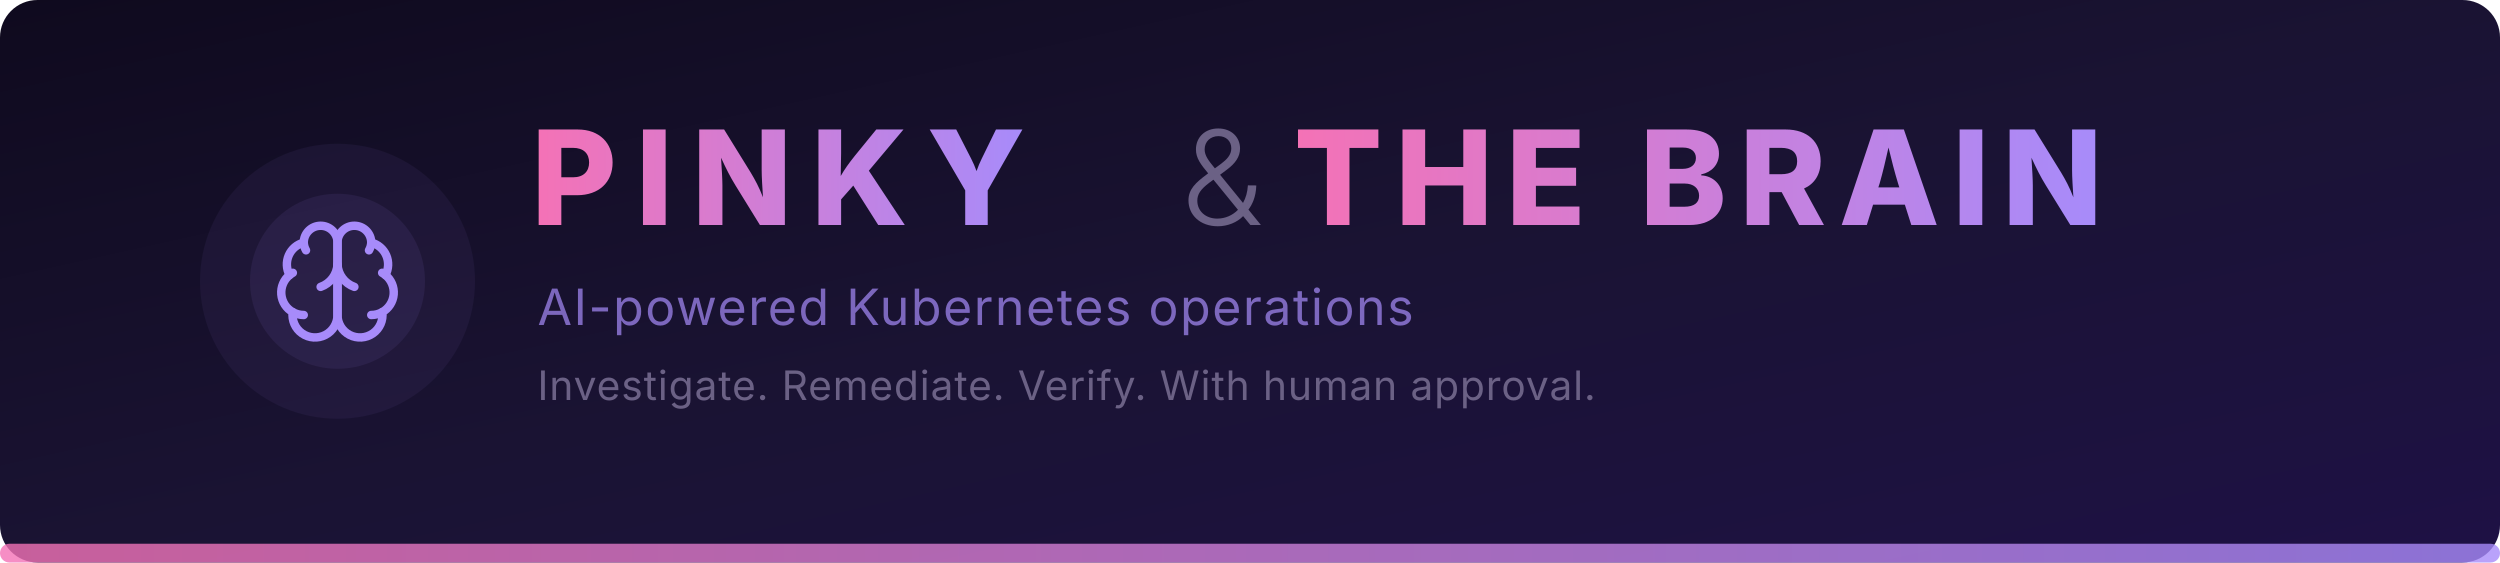
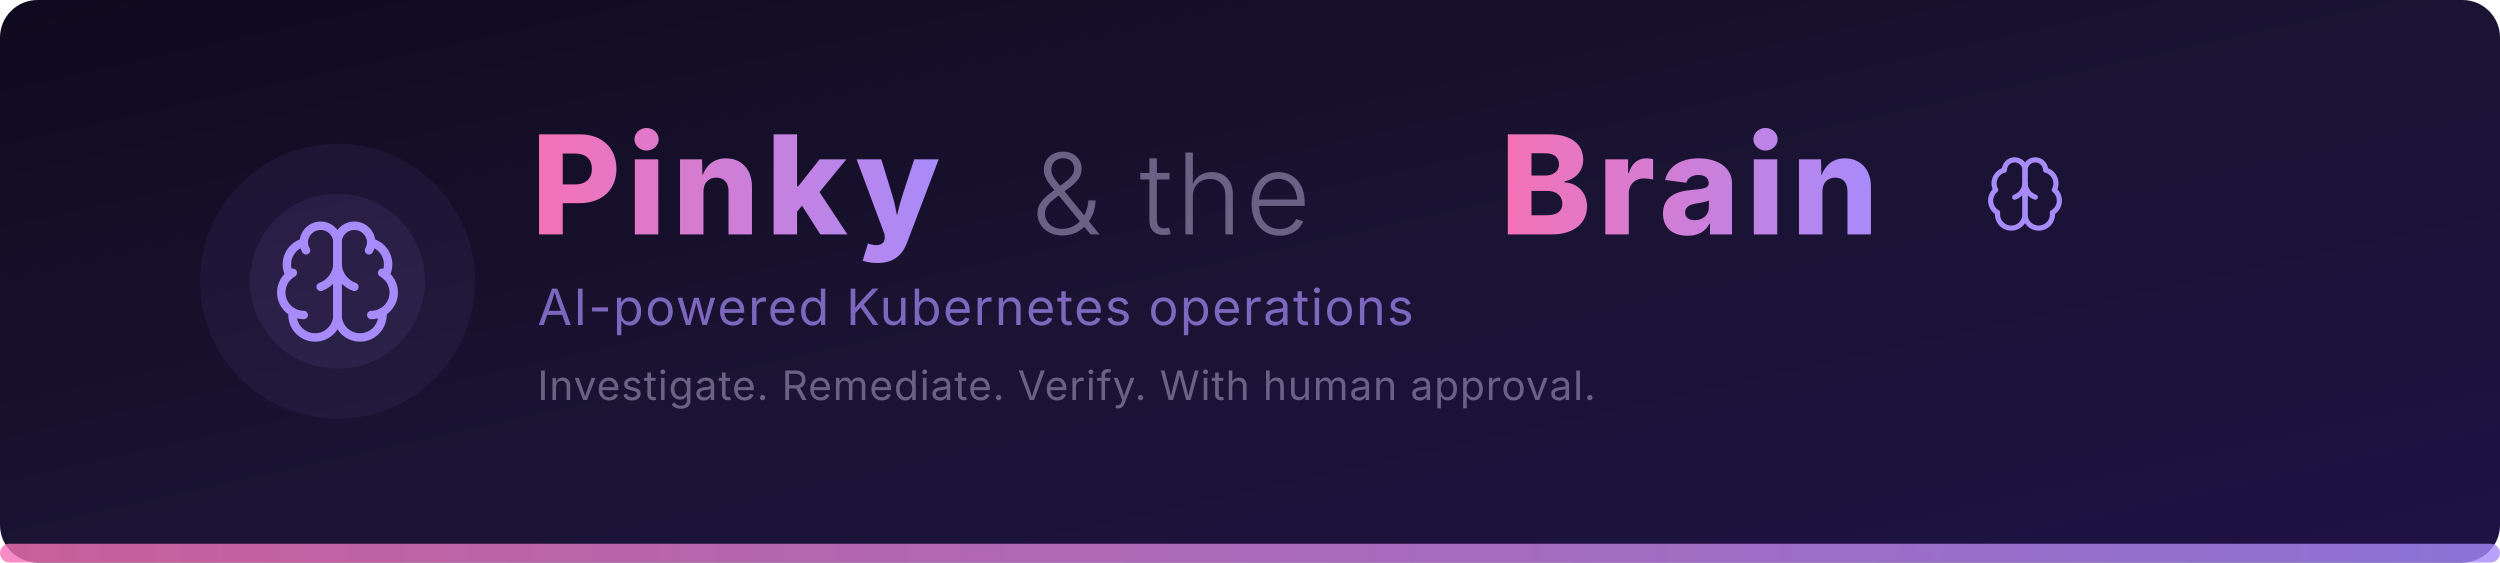
<svg xmlns="http://www.w3.org/2000/svg" viewBox="0 0 800 180" width="800" height="180">
  <defs>
    <linearGradient id="bgGrad" x1="0%" y1="0%" x2="100%" y2="100%">
      <stop offset="0%" style="stop-color:#0f0a1e;stop-opacity:1" />
      <stop offset="50%" style="stop-color:#1a1333;stop-opacity:1" />
      <stop offset="100%" style="stop-color:#1e1145;stop-opacity:1" />
    </linearGradient>
    <linearGradient id="textGrad" x1="0%" y1="0%" x2="100%" y2="0%">
      <stop offset="0%" style="stop-color:#f472b6" />
      <stop offset="100%" style="stop-color:#a78bfa" />
    </linearGradient>
    <linearGradient id="accentLine" x1="0%" y1="0%" x2="100%" y2="0%">
      <stop offset="0%" style="stop-color:#f472b6;stop-opacity:0.8" />
      <stop offset="100%" style="stop-color:#a78bfa;stop-opacity:0.8" />
    </linearGradient>
  </defs>
  <rect width="800" height="180" rx="12" fill="url(#bgGrad)" />
  <circle cx="108" cy="90" r="44" fill="#a78bfa" opacity="0.06" />
  <circle cx="108" cy="90" r="28" fill="#a78bfa" opacity="0.08" />
  <g transform="translate(108,90) scale(1.8)" fill="none" stroke="#a78bfa" stroke-width="1.5" stroke-linecap="round" stroke-linejoin="round">
    <path d="M0-7a3 3 0 0 0-5.997.125 4 4 0 0 0-2.526 5.77 4 4 0 0 0 .556 6.588A4 4 0 1 0 0 6Z" />
    <path d="M0-7a3 3 0 0 1 5.997.125 4 4 0 0 1 2.526 5.77 4 4 0 0 1-.556 6.588A4 4 0 1 1 0 6Z" />
    <path d="M3 1a4.5 4.5 0 0 1-3-4 4.5 4.5 0 0 1-3 4" />
    <path d="M5.599-5.5a3 3 0 0 0 .399-1.375" />
    <path d="M-5.997-6.875A3 3 0 0 0-5.599-5.5" />
    <path d="M-8.523-1.104a4 4 0 0 1 .585-.396" />
    <path d="M7.938-1.5a4 4 0 0 1 .585.396" />
    <path d="M-6 6a4 4 0 0 1-1.967-.516" />
    <path d="M7.967 5.484A4 4 0 0 1 6 6" />
  </g>
-   <text x="170" y="72" font-family="system-ui, -apple-system, 'Segoe UI', sans-serif" font-size="42" font-weight="800" fill="url(#textGrad)" letter-spacing="6">PINKY</text>
-   <text x="378" y="72" font-family="system-ui, -apple-system, 'Segoe UI', sans-serif" font-size="42" font-weight="300" fill="#6b6185" letter-spacing="2">&amp;</text>
-   <text x="414" y="72" font-family="system-ui, -apple-system, 'Segoe UI', sans-serif" font-size="42" font-weight="800" fill="url(#textGrad)" letter-spacing="4">THE BRAIN</text>
+   <text x="170" y="75" font-family="system-ui, -apple-system, 'Segoe UI', sans-serif" font-size="44" font-weight="800" fill="url(#textGrad)" letter-spacing="2">Pinky</text>
+   <text x="330" y="75" font-family="system-ui, -apple-system, 'Segoe UI', sans-serif" font-size="36" font-weight="300" fill="#6b6185" letter-spacing="1"> &amp; the </text>
+   <text x="480" y="75" font-family="system-ui, -apple-system, 'Segoe UI', sans-serif" font-size="44" font-weight="800" fill="url(#textGrad)" letter-spacing="2">Brain</text>
+   <g transform="translate(648,62) scale(1.1)" fill="none" stroke="#a78bfa" stroke-width="1.5" stroke-linecap="round" stroke-linejoin="round">
+     <path d="M0-7a3 3 0 0 0-5.997.125 4 4 0 0 0-2.526 5.77 4 4 0 0 0 .556 6.588A4 4 0 1 0 0 6Z" />
+     <path d="M0-7a3 3 0 0 1 5.997.125 4 4 0 0 1 2.526 5.77 4 4 0 0 1-.556 6.588A4 4 0 1 1 0 6Z" />
+     <path d="M3 1a4.5 4.5 0 0 1-3-4 4.5 4.5 0 0 1-3 4" />
+   </g>
  <text x="172" y="104" font-family="system-ui, -apple-system, 'Segoe UI', sans-serif" font-size="16" fill="#a78bfa" opacity="0.7" letter-spacing="0.5">AI-powered Kubernetes operations</text>
  <text x="172" y="128" font-family="system-ui, -apple-system, 'Segoe UI', sans-serif" font-size="13" fill="#6b6185" letter-spacing="0.3">Investigate. Remediate. Verify. With human approval.</text>
  <rect x="0" y="174" width="800" height="6" rx="3" fill="url(#accentLine)" />
</svg>
